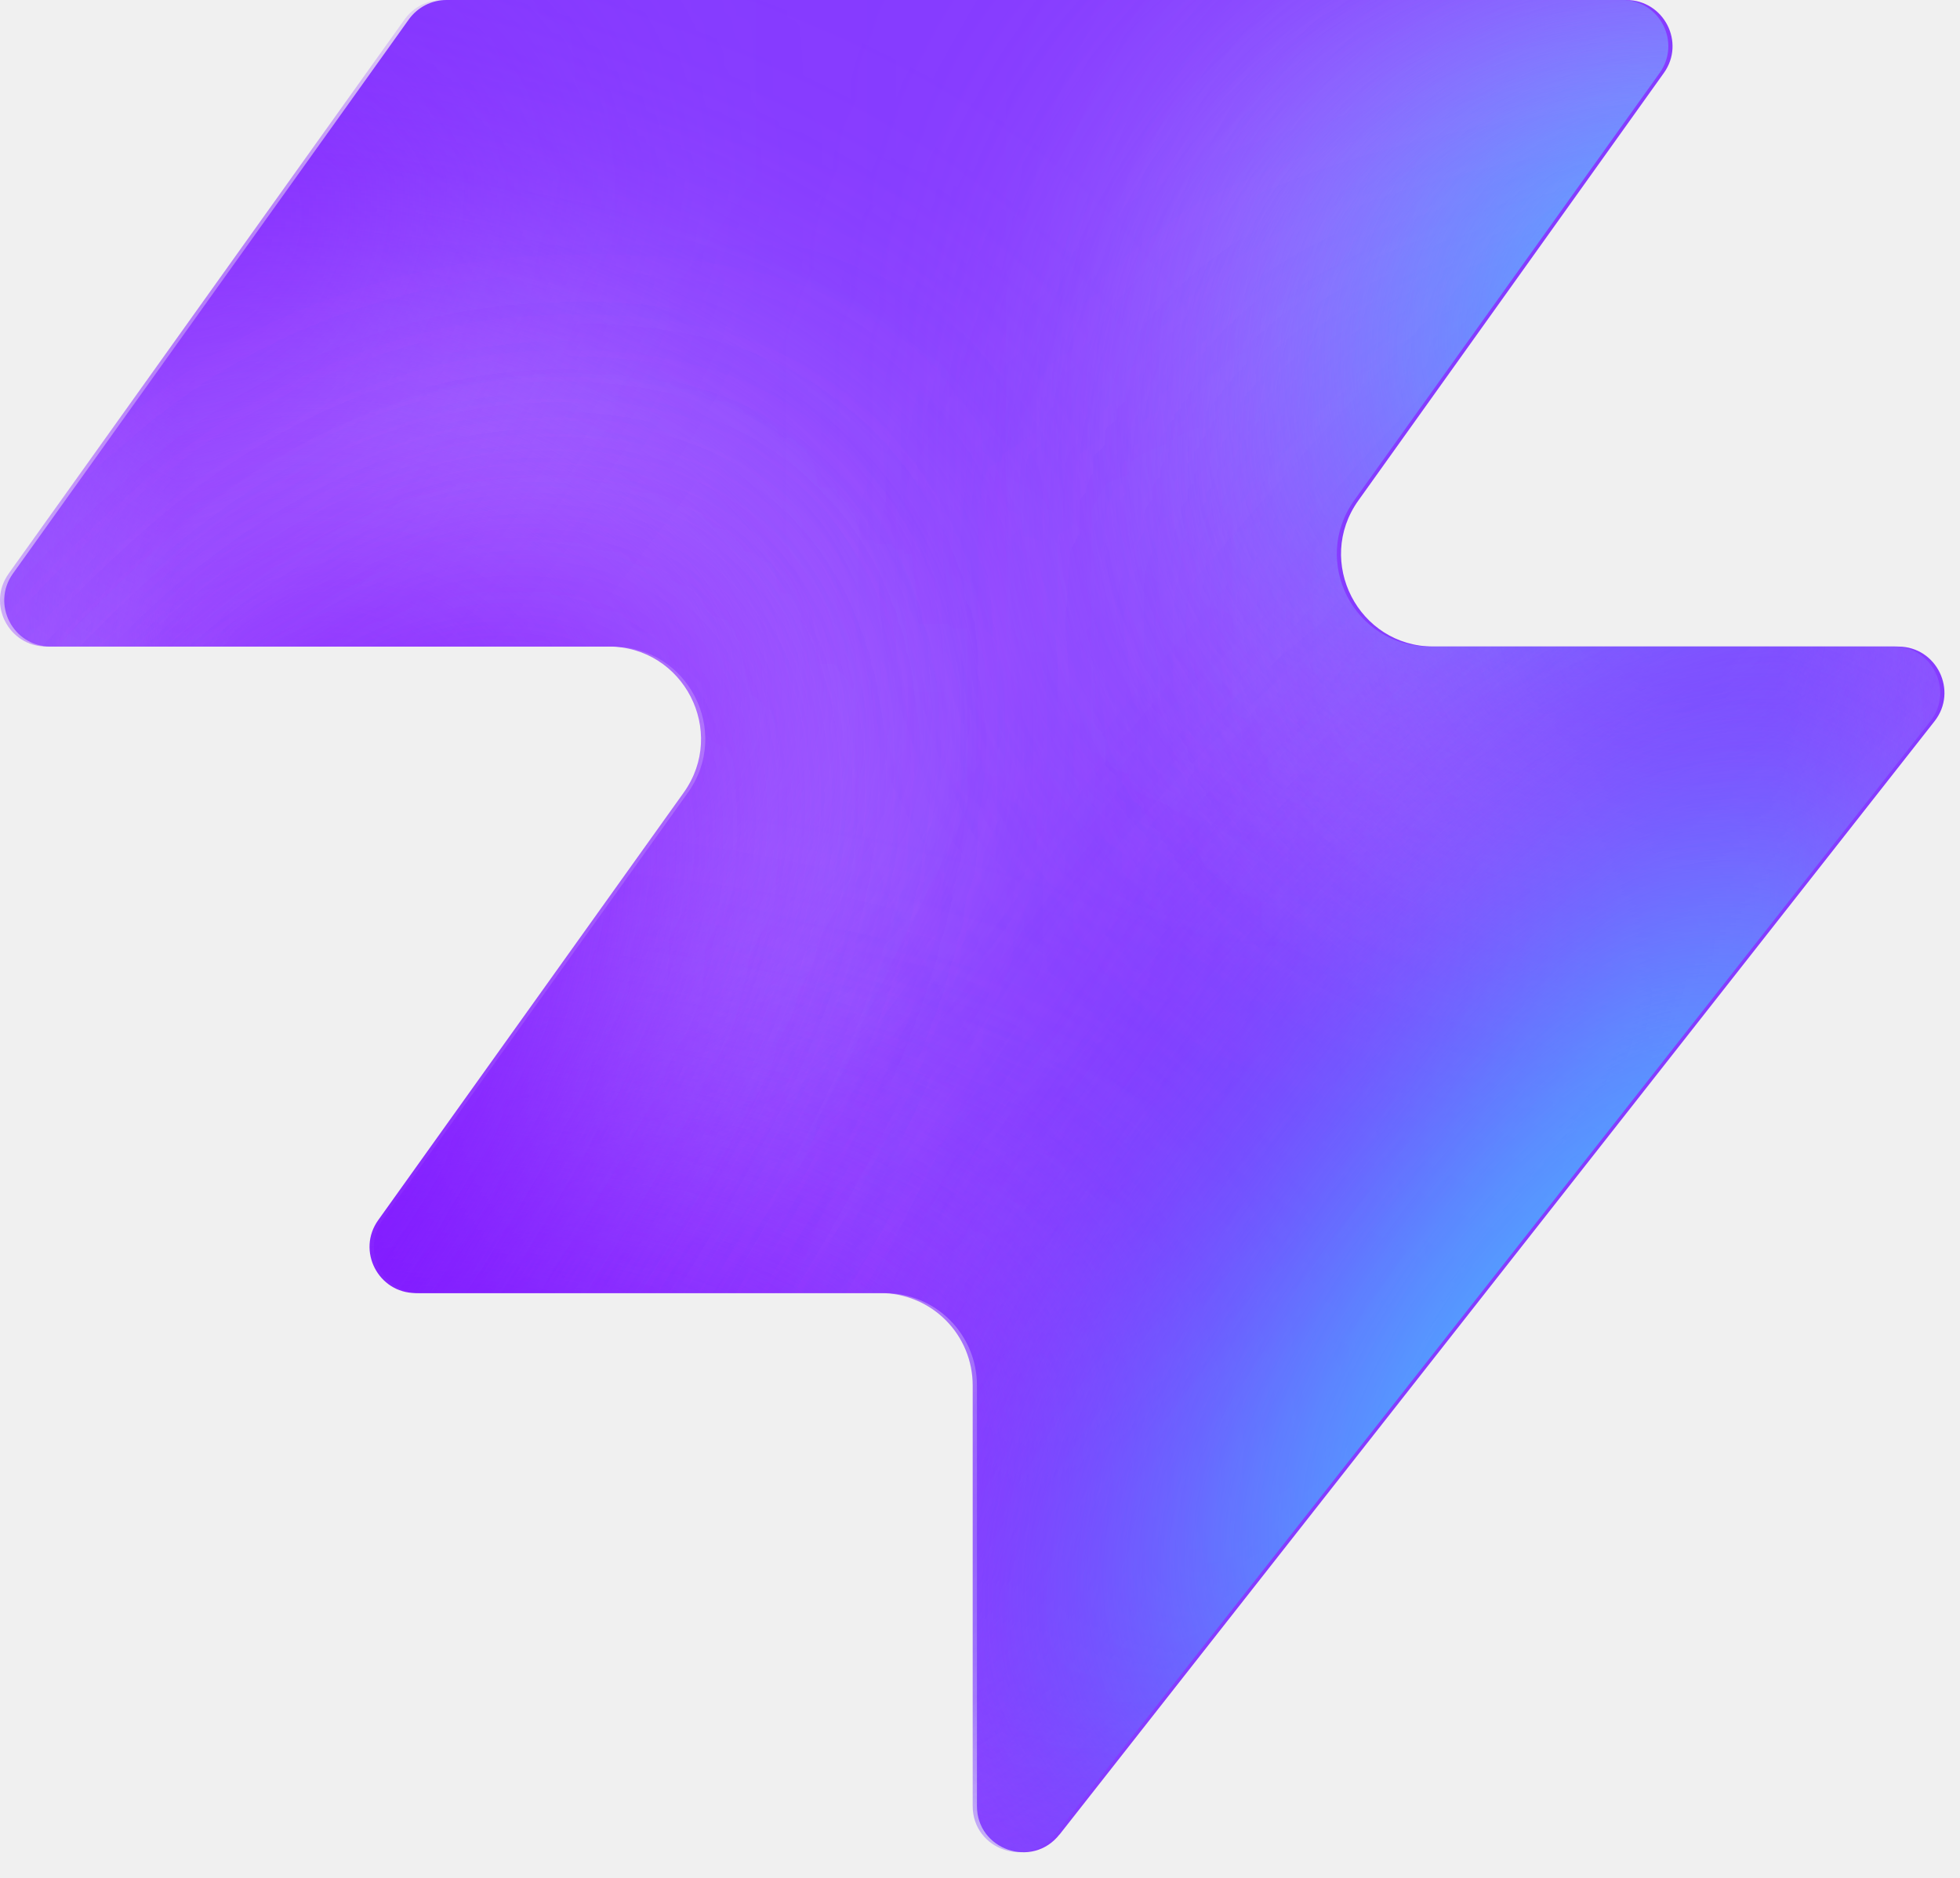
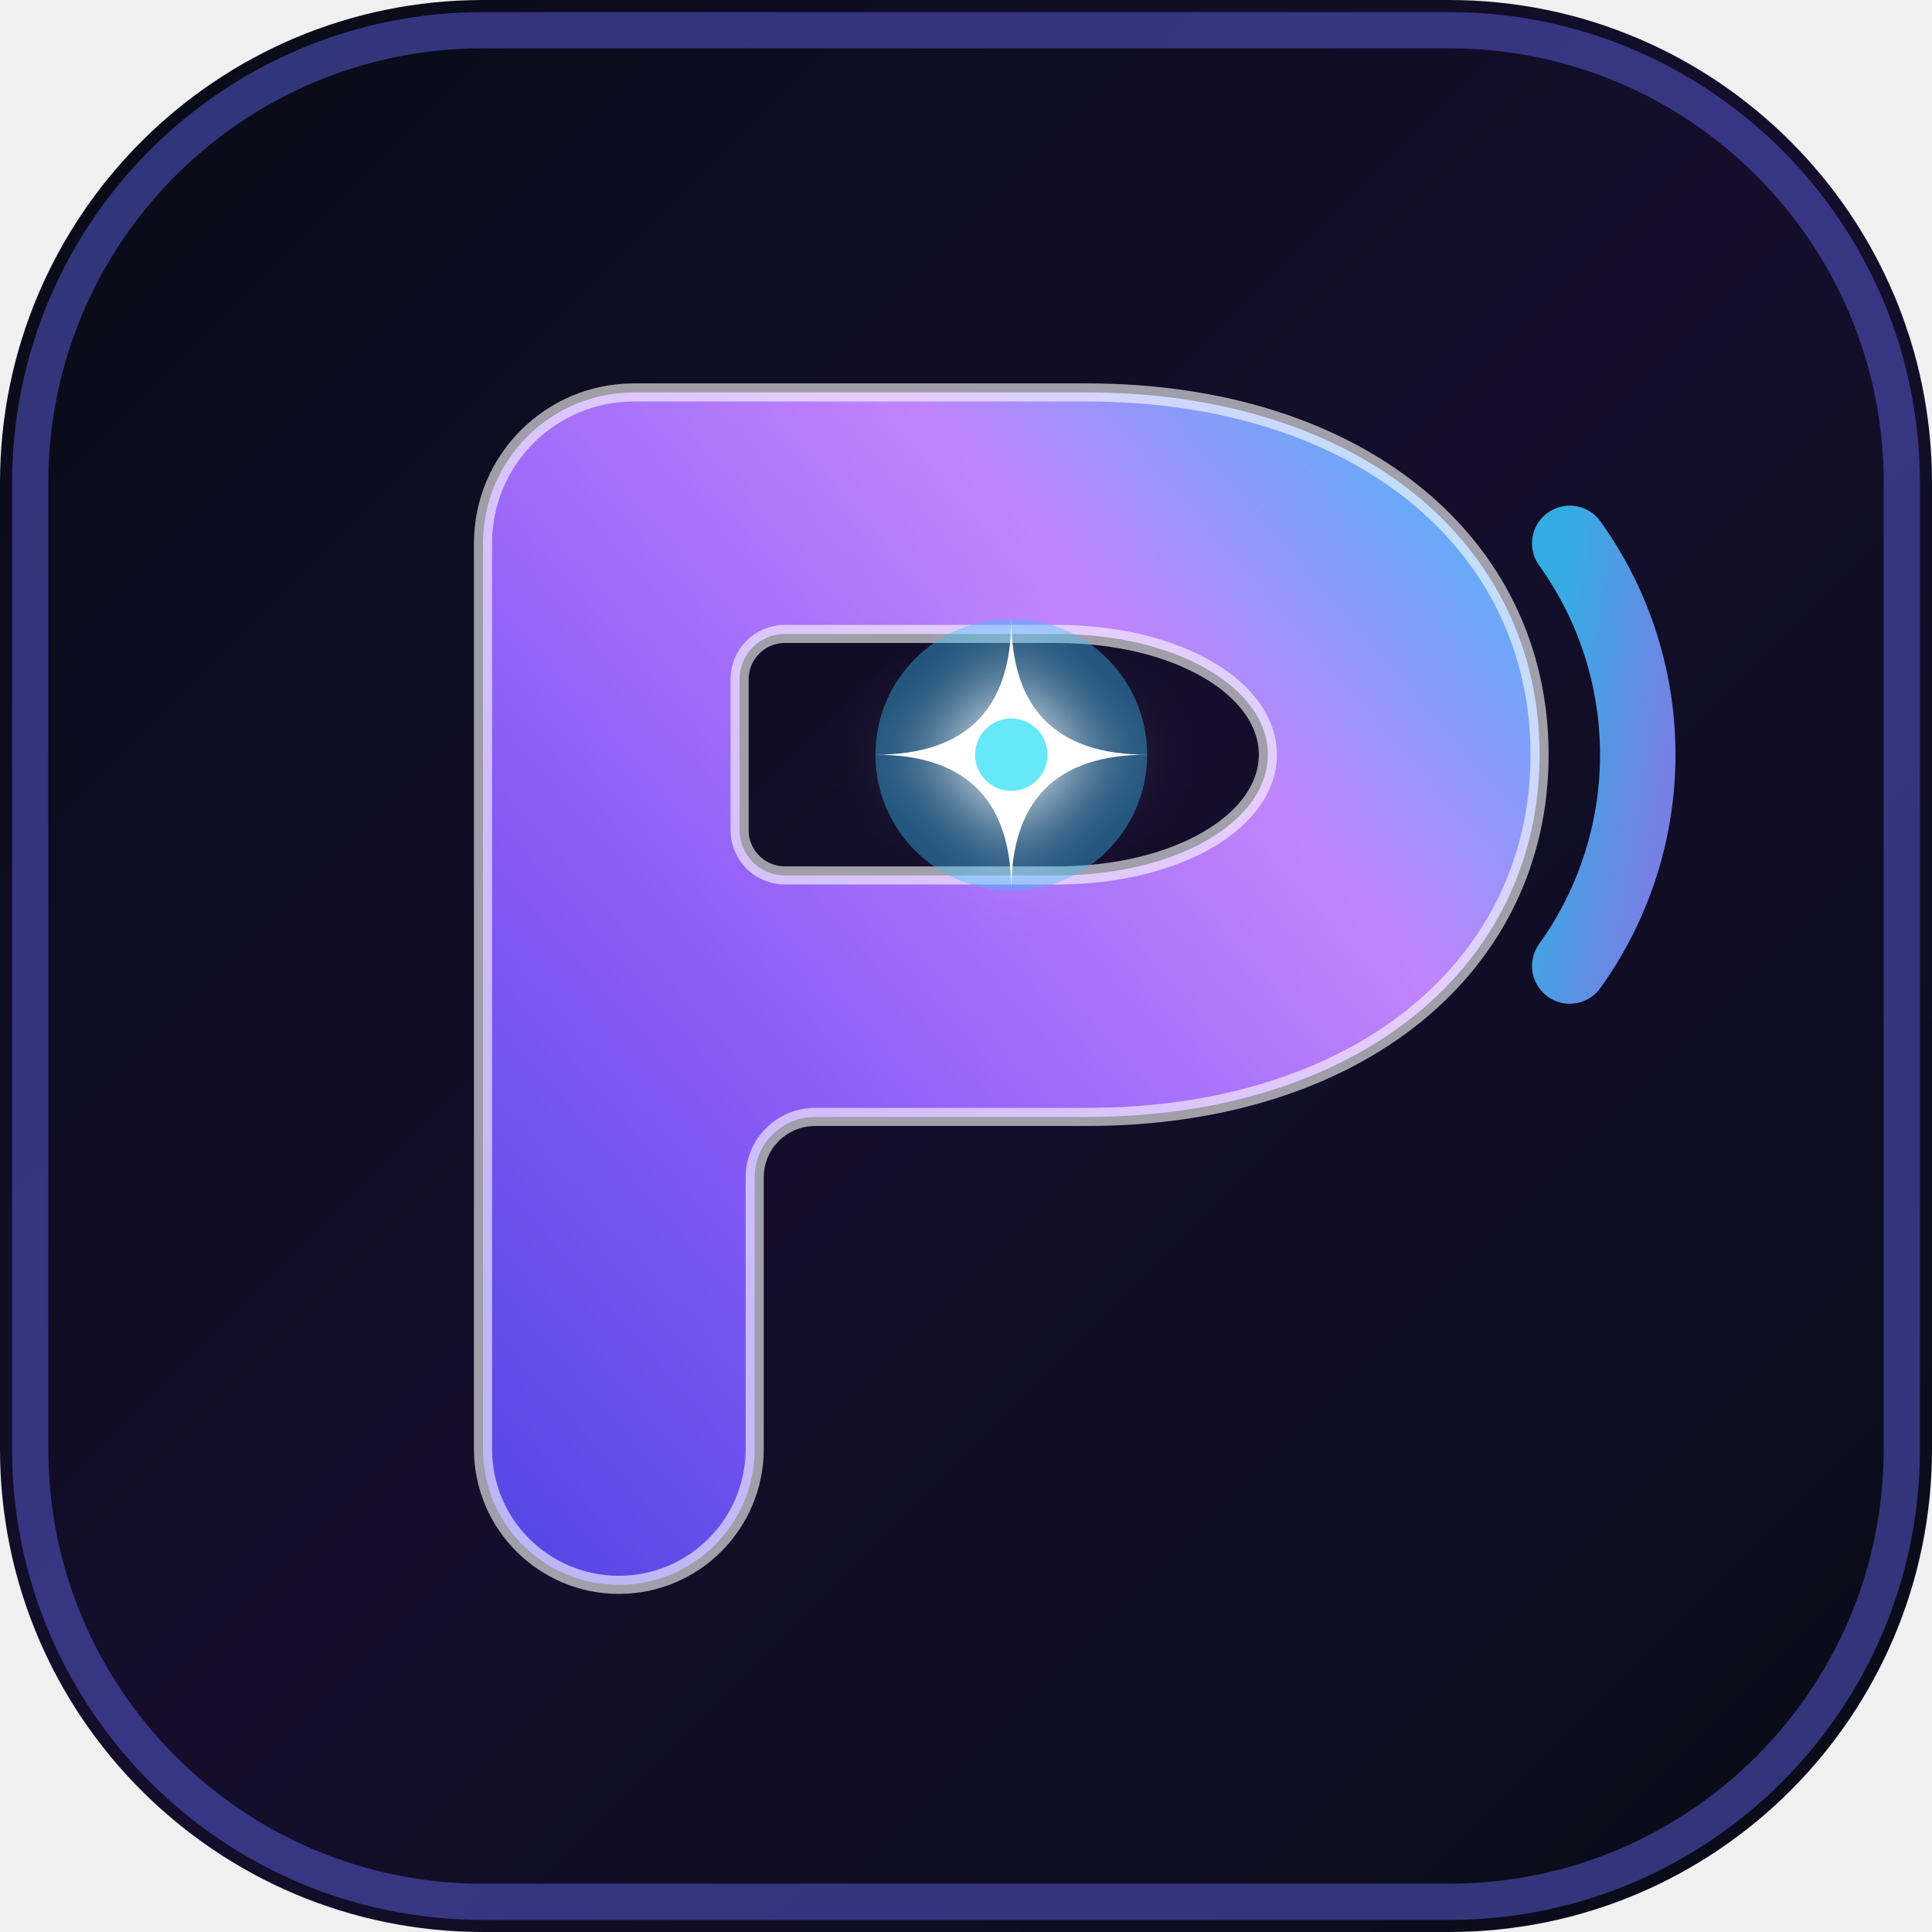
- <svg xmlns="http://www.w3.org/2000/svg" width="48" height="46" fill="none" viewBox="0 0 48 46">
-   <path fill="#863bff" d="M25.946 44.938c-.664.845-2.021.375-2.021-.698V33.937a2.26 2.26 0 0 0-2.262-2.262H10.287c-.92 0-1.456-1.04-.92-1.788l7.48-10.471c1.07-1.497 0-3.578-1.842-3.578H1.237c-.92 0-1.456-1.04-.92-1.788L10.013.474c.214-.297.556-.474.92-.474h28.894c.92 0 1.456 1.04.92 1.788l-7.48 10.471c-1.07 1.498 0 3.579 1.842 3.579h11.377c.943 0 1.473 1.088.89 1.83L25.947 44.94z" style="fill:#863bff;fill:color(display-p3 .525 .23 1);fill-opacity:1" />
-   <mask id="a" width="48" height="46" x="0" y="0" maskUnits="userSpaceOnUse" style="mask-type:alpha">
-     <path fill="#000" d="M25.842 44.938c-.664.844-2.021.375-2.021-.698V33.937a2.26 2.26 0 0 0-2.262-2.262H10.183c-.92 0-1.456-1.04-.92-1.788l7.48-10.471c1.07-1.498 0-3.579-1.842-3.579H1.133c-.92 0-1.456-1.04-.92-1.787L9.91.473c.214-.297.556-.474.92-.474h28.894c.92 0 1.456 1.04.92 1.788l-7.48 10.471c-1.07 1.498 0 3.578 1.842 3.578h11.377c.943 0 1.473 1.088.89 1.832L25.843 44.94z" style="fill:#000;fill-opacity:1" />
-   </mask>
-   <g mask="url(#a)">
-     <g filter="url(#b)">
-       <ellipse cx="5.508" cy="14.704" fill="#ede6ff" rx="5.508" ry="14.704" style="fill:#ede6ff;fill:color(display-p3 .927 .903 1);fill-opacity:1" transform="matrix(.00324 1 1 -.00324 -4.47 31.516)" />
-     </g>
-     <g filter="url(#c)">
-       <ellipse cx="10.399" cy="29.851" fill="#ede6ff" rx="10.399" ry="29.851" style="fill:#ede6ff;fill:color(display-p3 .927 .903 1);fill-opacity:1" transform="matrix(.00324 1 1 -.00324 -39.328 7.883)" />
-     </g>
-     <g filter="url(#d)">
-       <ellipse cx="5.508" cy="30.487" fill="#7e14ff" rx="5.508" ry="30.487" style="fill:#7e14ff;fill:color(display-p3 .492 .077 1);fill-opacity:1" transform="rotate(89.814 -25.913 -14.639)scale(1 -1)" />
-     </g>
-     <g filter="url(#e)">
-       <ellipse cx="5.508" cy="30.599" fill="#7e14ff" rx="5.508" ry="30.599" style="fill:#7e14ff;fill:color(display-p3 .492 .077 1);fill-opacity:1" transform="rotate(89.814 -32.644 -3.334)scale(1 -1)" />
-     </g>
-     <g filter="url(#f)">
-       <ellipse cx="5.508" cy="30.599" fill="#7e14ff" rx="5.508" ry="30.599" style="fill:#7e14ff;fill:color(display-p3 .492 .077 1);fill-opacity:1" transform="matrix(.00324 1 1 -.00324 -34.34 30.47)" />
-     </g>
-     <g filter="url(#g)">
-       <ellipse cx="14.072" cy="22.078" fill="#ede6ff" rx="14.072" ry="22.078" style="fill:#ede6ff;fill:color(display-p3 .927 .903 1);fill-opacity:1" transform="rotate(93.35 24.506 48.493)scale(-1 1)" />
-     </g>
-     <g filter="url(#h)">
-       <ellipse cx="3.47" cy="21.501" fill="#7e14ff" rx="3.47" ry="21.501" style="fill:#7e14ff;fill:color(display-p3 .492 .077 1);fill-opacity:1" transform="rotate(89.009 28.708 47.59)scale(-1 1)" />
-     </g>
-     <g filter="url(#i)">
-       <ellipse cx="3.47" cy="21.501" fill="#7e14ff" rx="3.47" ry="21.501" style="fill:#7e14ff;fill:color(display-p3 .492 .077 1);fill-opacity:1" transform="rotate(89.009 28.708 47.59)scale(-1 1)" />
-     </g>
-     <g filter="url(#j)">
-       <ellipse cx=".387" cy="8.972" fill="#7e14ff" rx="4.407" ry="29.108" style="fill:#7e14ff;fill:color(display-p3 .492 .077 1);fill-opacity:1" transform="rotate(39.51 .387 8.972)" />
-     </g>
-     <g filter="url(#k)">
-       <ellipse cx="47.523" cy="-6.092" fill="#7e14ff" rx="4.407" ry="29.108" style="fill:#7e14ff;fill:color(display-p3 .492 .077 1);fill-opacity:1" transform="rotate(37.892 47.523 -6.092)" />
-     </g>
-     <g filter="url(#l)">
-       <ellipse cx="41.412" cy="6.333" fill="#47bfff" rx="5.971" ry="9.665" style="fill:#47bfff;fill:color(display-p3 .28 .748 1);fill-opacity:1" transform="rotate(37.892 41.412 6.333)" />
-     </g>
-     <g filter="url(#m)">
-       <ellipse cx="-1.879" cy="38.332" fill="#7e14ff" rx="4.407" ry="29.108" style="fill:#7e14ff;fill:color(display-p3 .492 .077 1);fill-opacity:1" transform="rotate(37.892 -1.88 38.332)" />
-     </g>
-     <g filter="url(#n)">
-       <ellipse cx="-1.879" cy="38.332" fill="#7e14ff" rx="4.407" ry="29.108" style="fill:#7e14ff;fill:color(display-p3 .492 .077 1);fill-opacity:1" transform="rotate(37.892 -1.88 38.332)" />
-     </g>
-     <g filter="url(#o)">
-       <ellipse cx="35.651" cy="29.907" fill="#7e14ff" rx="4.407" ry="29.108" style="fill:#7e14ff;fill:color(display-p3 .492 .077 1);fill-opacity:1" transform="rotate(37.892 35.651 29.907)" />
-     </g>
-     <g filter="url(#p)">
-       <ellipse cx="38.418" cy="32.4" fill="#47bfff" rx="5.971" ry="15.297" style="fill:#47bfff;fill:color(display-p3 .28 .748 1);fill-opacity:1" transform="rotate(37.892 38.418 32.4)" />
-     </g>
-   </g>
+ <svg xmlns="http://www.w3.org/2000/svg" viewBox="0 0 64 64" width="64" height="64">
  <defs>
-     <filter id="b" width="60.045" height="41.654" x="-19.77" y="16.149" color-interpolation-filters="sRGB" filterUnits="userSpaceOnUse">
-       <feFlood flood-opacity="0" result="BackgroundImageFix" />
-       <feBlend in="SourceGraphic" in2="BackgroundImageFix" result="shape" />
-       <feGaussianBlur result="effect1_foregroundBlur_2002_17158" stdDeviation="7.659" />
-     </filter>
-     <filter id="c" width="90.34" height="51.437" x="-54.613" y="-7.533" color-interpolation-filters="sRGB" filterUnits="userSpaceOnUse">
-       <feFlood flood-opacity="0" result="BackgroundImageFix" />
-       <feBlend in="SourceGraphic" in2="BackgroundImageFix" result="shape" />
-       <feGaussianBlur result="effect1_foregroundBlur_2002_17158" stdDeviation="7.659" />
-     </filter>
-     <filter id="d" width="79.355" height="29.4" x="-49.64" y="2.03" color-interpolation-filters="sRGB" filterUnits="userSpaceOnUse">
-       <feFlood flood-opacity="0" result="BackgroundImageFix" />
-       <feBlend in="SourceGraphic" in2="BackgroundImageFix" result="shape" />
-       <feGaussianBlur result="effect1_foregroundBlur_2002_17158" stdDeviation="4.596" />
-     </filter>
-     <filter id="e" width="79.579" height="29.4" x="-45.045" y="20.029" color-interpolation-filters="sRGB" filterUnits="userSpaceOnUse">
-       <feFlood flood-opacity="0" result="BackgroundImageFix" />
-       <feBlend in="SourceGraphic" in2="BackgroundImageFix" result="shape" />
-       <feGaussianBlur result="effect1_foregroundBlur_2002_17158" stdDeviation="4.596" />
-     </filter>
-     <filter id="f" width="79.579" height="29.4" x="-43.513" y="21.178" color-interpolation-filters="sRGB" filterUnits="userSpaceOnUse">
-       <feFlood flood-opacity="0" result="BackgroundImageFix" />
-       <feBlend in="SourceGraphic" in2="BackgroundImageFix" result="shape" />
-       <feGaussianBlur result="effect1_foregroundBlur_2002_17158" stdDeviation="4.596" />
-     </filter>
-     <filter id="g" width="74.749" height="58.852" x="15.756" y="-17.901" color-interpolation-filters="sRGB" filterUnits="userSpaceOnUse">
-       <feFlood flood-opacity="0" result="BackgroundImageFix" />
-       <feBlend in="SourceGraphic" in2="BackgroundImageFix" result="shape" />
-       <feGaussianBlur result="effect1_foregroundBlur_2002_17158" stdDeviation="7.659" />
-     </filter>
-     <filter id="h" width="61.377" height="25.362" x="23.548" y="2.284" color-interpolation-filters="sRGB" filterUnits="userSpaceOnUse">
-       <feFlood flood-opacity="0" result="BackgroundImageFix" />
-       <feBlend in="SourceGraphic" in2="BackgroundImageFix" result="shape" />
-       <feGaussianBlur result="effect1_foregroundBlur_2002_17158" stdDeviation="4.596" />
-     </filter>
-     <filter id="i" width="61.377" height="25.362" x="23.548" y="2.284" color-interpolation-filters="sRGB" filterUnits="userSpaceOnUse">
-       <feFlood flood-opacity="0" result="BackgroundImageFix" />
-       <feBlend in="SourceGraphic" in2="BackgroundImageFix" result="shape" />
-       <feGaussianBlur result="effect1_foregroundBlur_2002_17158" stdDeviation="4.596" />
-     </filter>
-     <filter id="j" width="56.045" height="63.649" x="-27.636" y="-22.853" color-interpolation-filters="sRGB" filterUnits="userSpaceOnUse">
-       <feFlood flood-opacity="0" result="BackgroundImageFix" />
-       <feBlend in="SourceGraphic" in2="BackgroundImageFix" result="shape" />
-       <feGaussianBlur result="effect1_foregroundBlur_2002_17158" stdDeviation="4.596" />
-     </filter>
-     <filter id="k" width="54.814" height="64.646" x="20.116" y="-38.415" color-interpolation-filters="sRGB" filterUnits="userSpaceOnUse">
-       <feFlood flood-opacity="0" result="BackgroundImageFix" />
-       <feBlend in="SourceGraphic" in2="BackgroundImageFix" result="shape" />
-       <feGaussianBlur result="effect1_foregroundBlur_2002_17158" stdDeviation="4.596" />
-     </filter>
-     <filter id="l" width="33.541" height="35.313" x="24.641" y="-11.323" color-interpolation-filters="sRGB" filterUnits="userSpaceOnUse">
-       <feFlood flood-opacity="0" result="BackgroundImageFix" />
-       <feBlend in="SourceGraphic" in2="BackgroundImageFix" result="shape" />
-       <feGaussianBlur result="effect1_foregroundBlur_2002_17158" stdDeviation="4.596" />
-     </filter>
-     <filter id="m" width="54.814" height="64.646" x="-29.286" y="6.009" color-interpolation-filters="sRGB" filterUnits="userSpaceOnUse">
-       <feFlood flood-opacity="0" result="BackgroundImageFix" />
-       <feBlend in="SourceGraphic" in2="BackgroundImageFix" result="shape" />
-       <feGaussianBlur result="effect1_foregroundBlur_2002_17158" stdDeviation="4.596" />
-     </filter>
-     <filter id="n" width="54.814" height="64.646" x="-29.286" y="6.009" color-interpolation-filters="sRGB" filterUnits="userSpaceOnUse">
-       <feFlood flood-opacity="0" result="BackgroundImageFix" />
-       <feBlend in="SourceGraphic" in2="BackgroundImageFix" result="shape" />
-       <feGaussianBlur result="effect1_foregroundBlur_2002_17158" stdDeviation="4.596" />
-     </filter>
-     <filter id="o" width="54.814" height="64.646" x="8.244" y="-2.416" color-interpolation-filters="sRGB" filterUnits="userSpaceOnUse">
-       <feFlood flood-opacity="0" result="BackgroundImageFix" />
-       <feBlend in="SourceGraphic" in2="BackgroundImageFix" result="shape" />
-       <feGaussianBlur result="effect1_foregroundBlur_2002_17158" stdDeviation="4.596" />
-     </filter>
-     <filter id="p" width="39.409" height="43.623" x="18.713" y="10.588" color-interpolation-filters="sRGB" filterUnits="userSpaceOnUse">
-       <feFlood flood-opacity="0" result="BackgroundImageFix" />
-       <feBlend in="SourceGraphic" in2="BackgroundImageFix" result="shape" />
-       <feGaussianBlur result="effect1_foregroundBlur_2002_17158" stdDeviation="4.596" />
+     <linearGradient id="favBg" x1="0%" y1="0%" x2="100%" y2="100%">
+       <stop offset="0%" stop-color="#080B15" />
+       <stop offset="50%" stop-color="#140E2C" />
+       <stop offset="100%" stop-color="#090C16" />
+     </linearGradient>
+     <linearGradient id="favP" x1="0%" y1="100%" x2="100%" y2="0%">
+       <stop offset="0%" stop-color="#4F46E5" />
+       <stop offset="35%" stop-color="#8B5CF6" />
+       <stop offset="70%" stop-color="#C084FC" />
+       <stop offset="100%" stop-color="#38BDF8" />
+     </linearGradient>
+     <linearGradient id="favWave" x1="0%" y1="0%" x2="100%" y2="100%">
+       <stop offset="0%" stop-color="#38BDF8" />
+       <stop offset="100%" stop-color="#818CF8" />
+     </linearGradient>
+     <filter id="favGlow" x="-30%" y="-30%" width="160%" height="160%">
+       <feGaussianBlur stdDeviation="1.2" result="blur" />
+       <feComposite in="SourceGraphic" in2="blur" operator="over" />
    </filter>
  </defs>
+   <rect width="64" height="64" rx="16" fill="url(#favBg)" />
+   <rect width="62" height="62" x="1" y="1" rx="15" fill="none" stroke="#6366F1" stroke-width="1.2" stroke-opacity="0.45" />
+   <path d="M 52 18 A 12 12 0 0 1 52 32" fill="none" stroke="url(#favWave)" stroke-width="2.5" stroke-linecap="round" opacity="0.9" />
+   <path fill-rule="evenodd" d="           M 16 18           A 5 5 0 0 1 21 13           H 36           C 45 13 51 18 51 25           C 51 32 45 37 36 37           H 27           A 2 2 0 0 0 25 39           V 48           A 4.5 4.5 0 0 1 16 48           Z            M 26 21           H 35           C 39 21 42 22.8 42 25           C 42 27.2 39 29 35 29           H 26           A 1.5 1.5 0 0 1 24.5 27.5           V 22.5           A 1.5 1.5 0 0 1 26 21           Z         " fill="url(#favP)" stroke="#FFFFFF" stroke-width="0.6" stroke-opacity="0.6" />
+   <circle cx="33.5" cy="25" r="4.5" fill="#38BDF8" opacity="0.4" />
+   <path d="M 33.5 20.5 Q 33.5 25 38 25 Q 33.5 25 33.5 29.5 Q 33.5 25 29 25 Q 33.5 25 33.5 20.5 Z" fill="#FFFFFF" filter="url(#favGlow)" />
+   <circle cx="33.5" cy="25" r="1.2" fill="#67E8F9" />
</svg>
